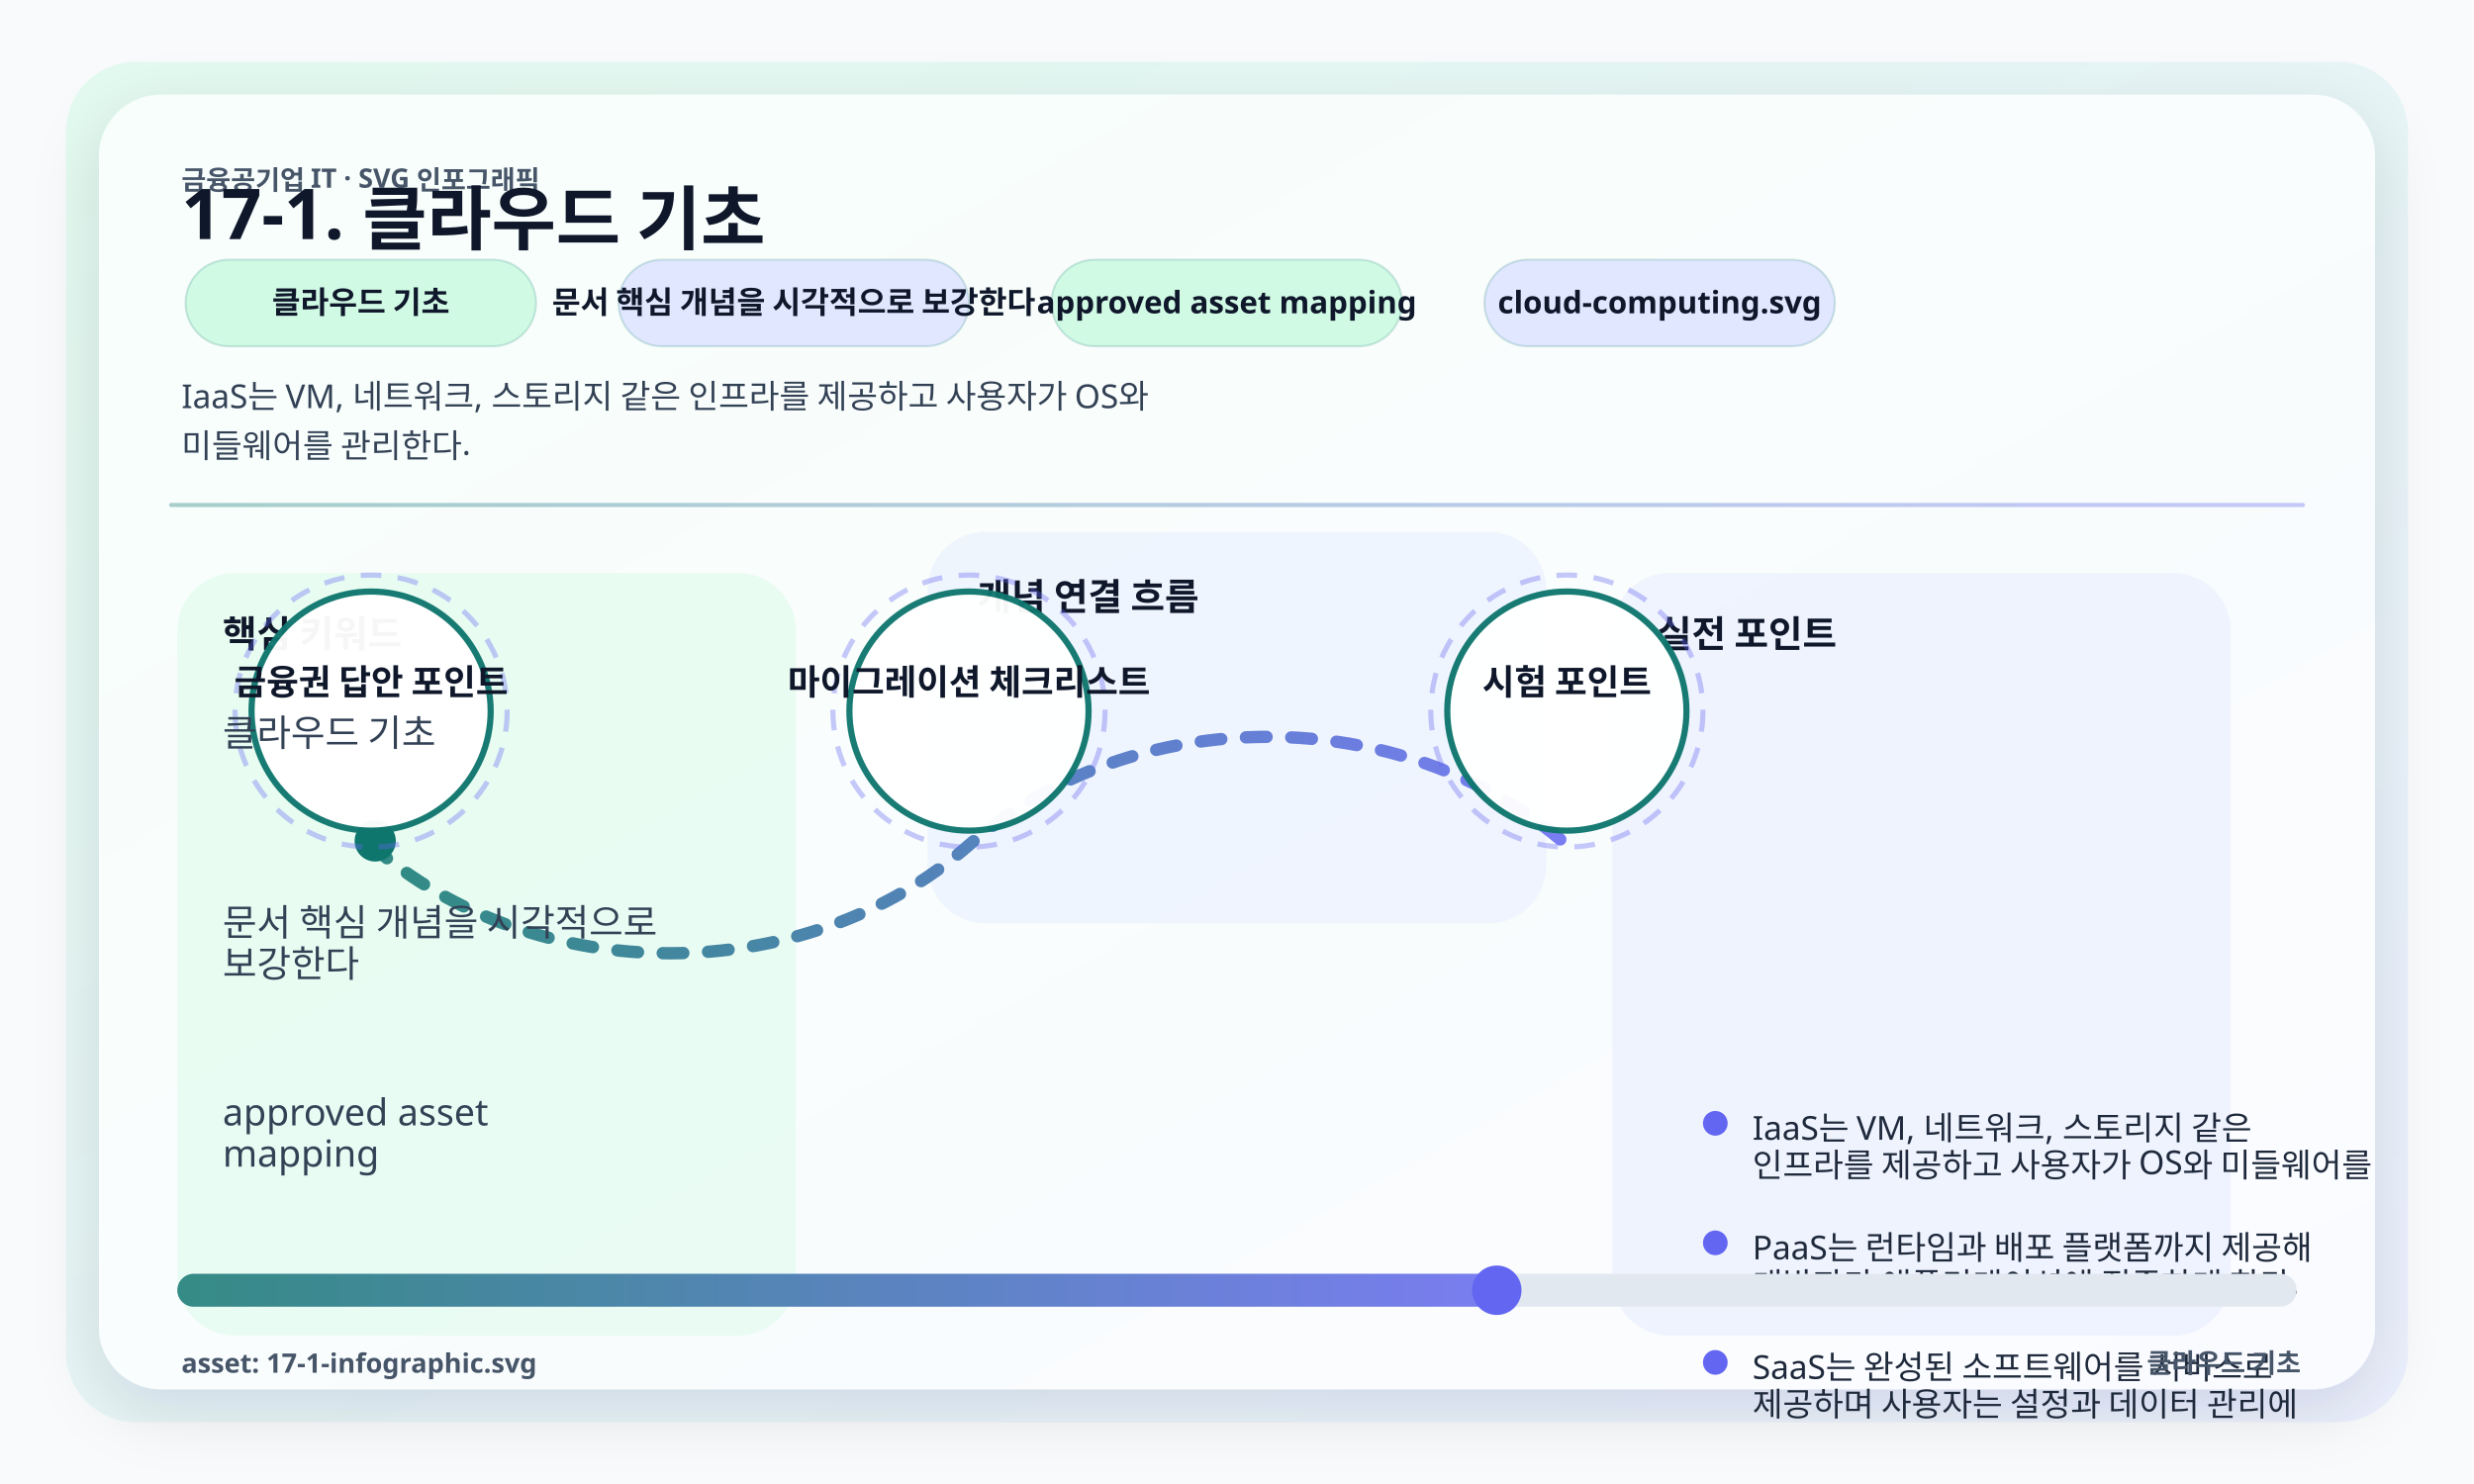
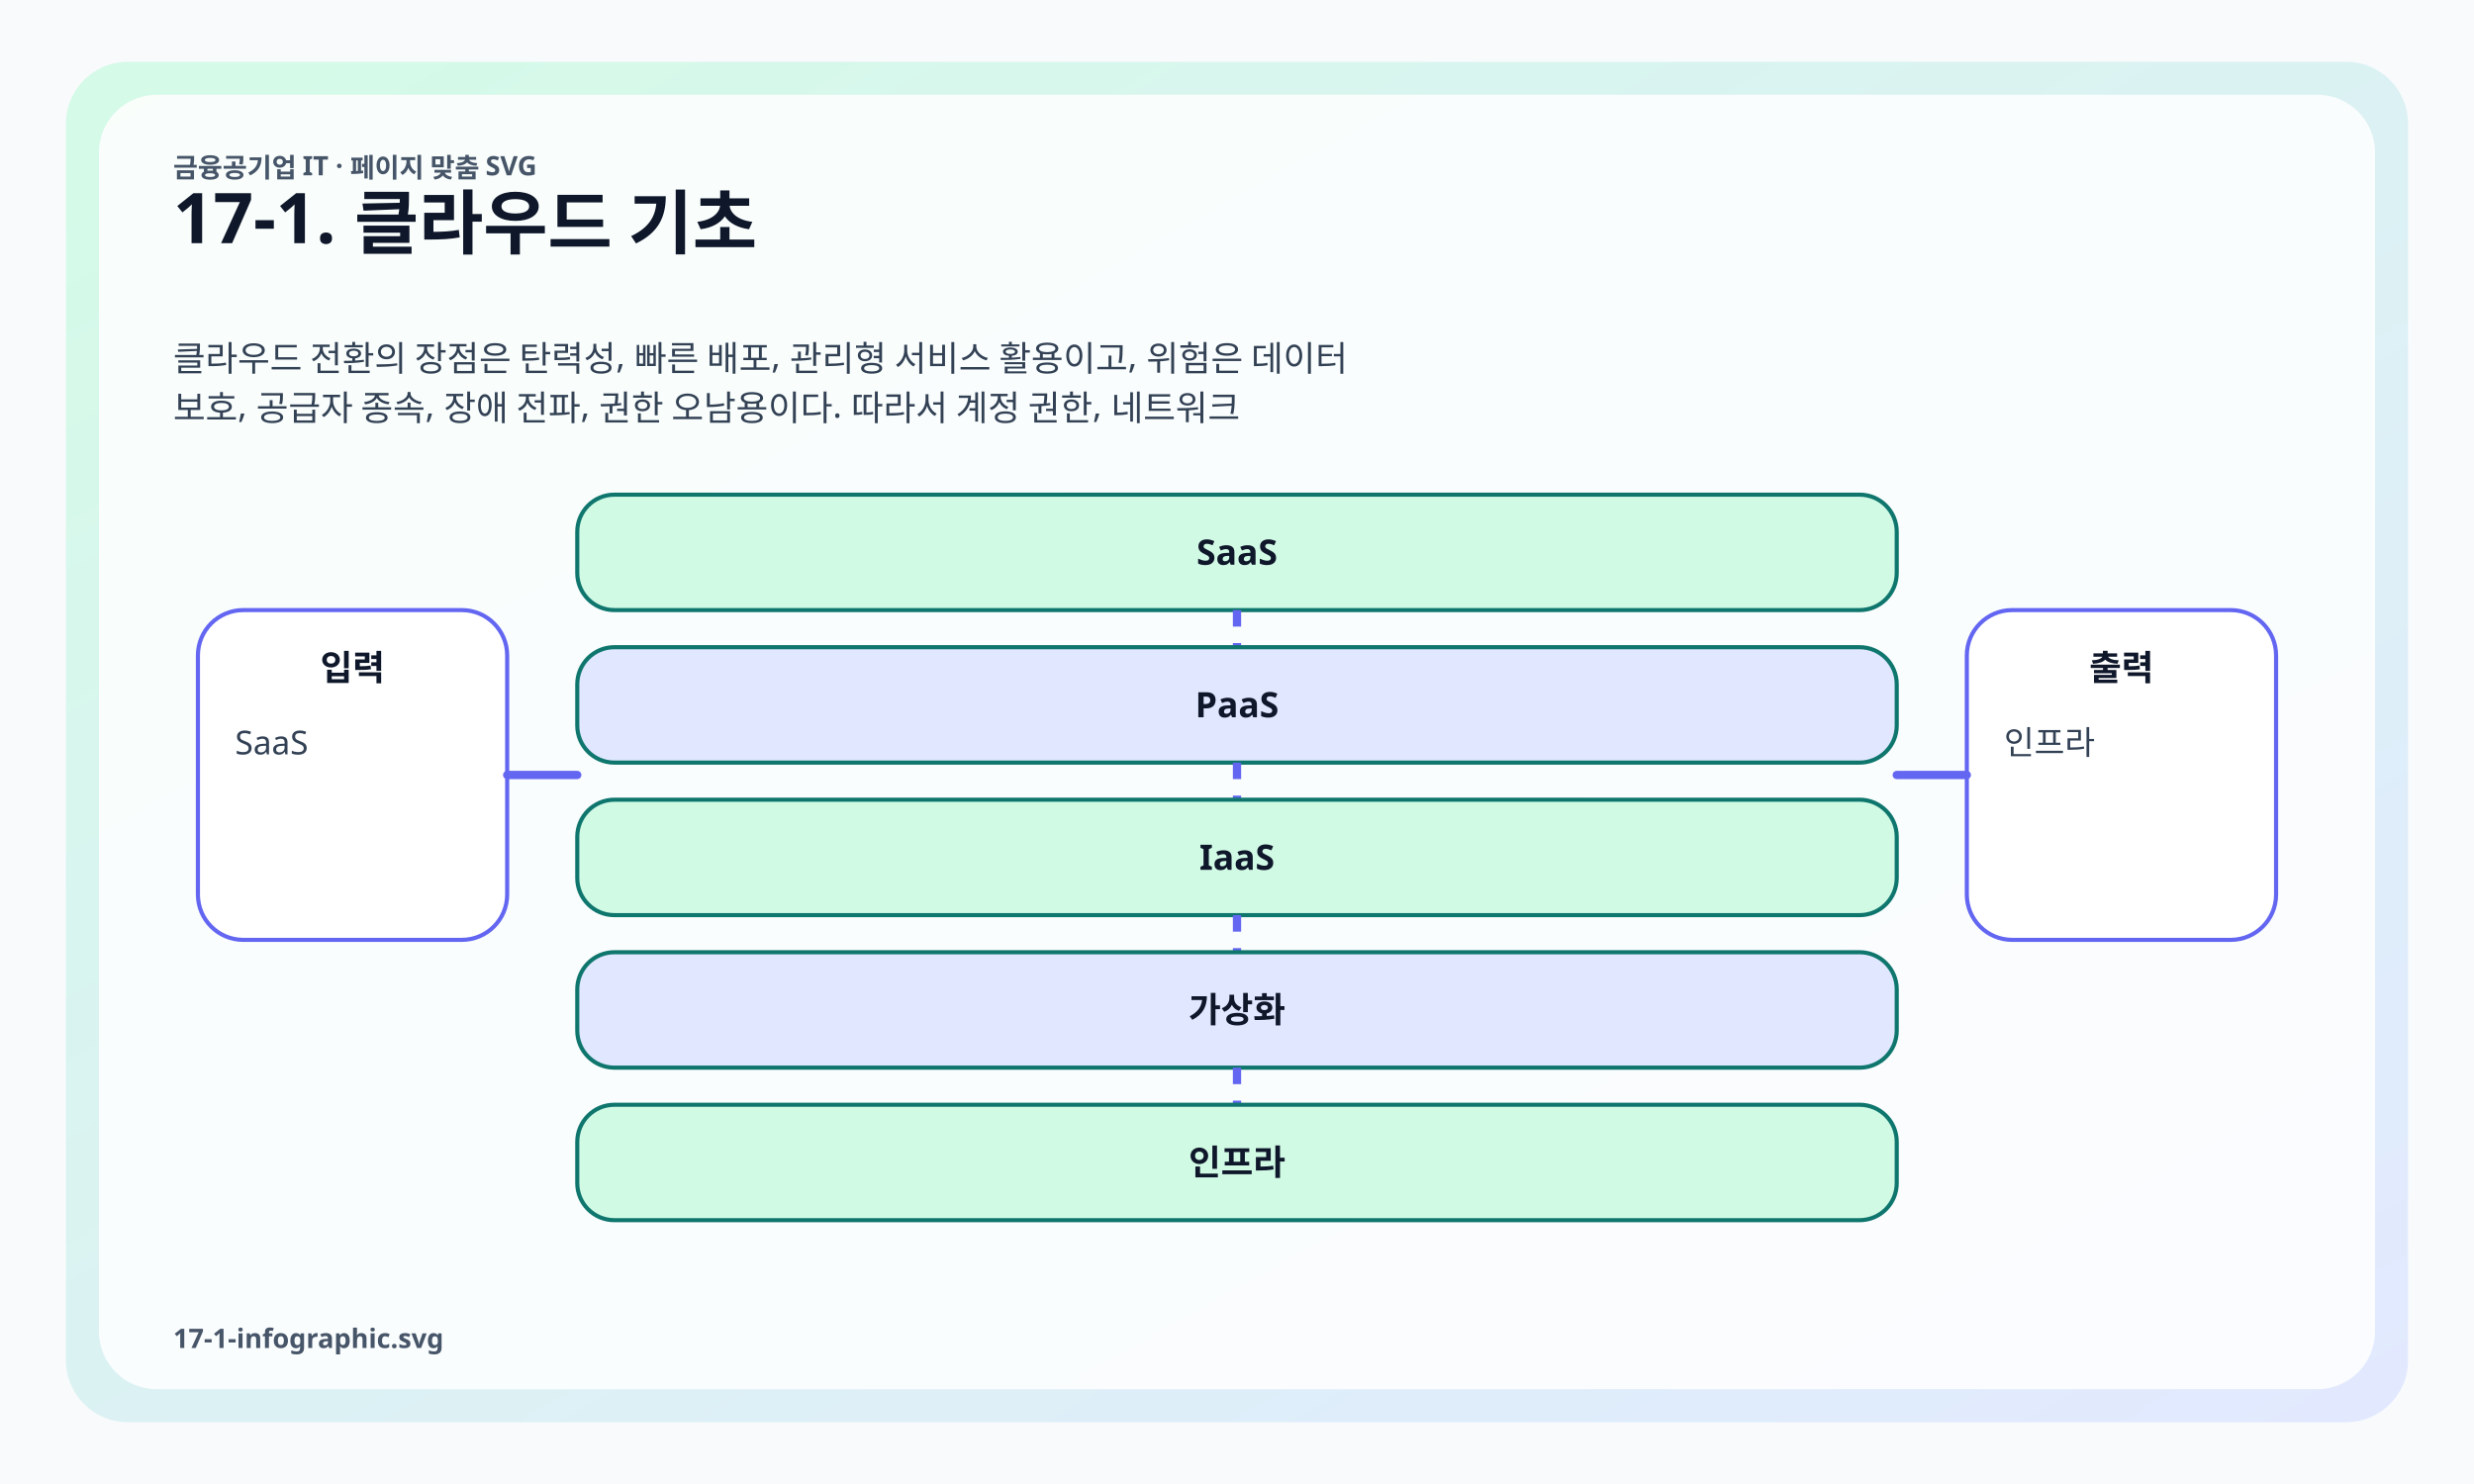
<svg xmlns="http://www.w3.org/2000/svg" width="1200" height="720" viewBox="0 0 1200 720" role="img" aria-labelledby="title desc">
  <defs>
-     <linearGradient id="bg" x1="0" y1="0" x2="1" y2="1">
+     <linearGradient id="grad-17-1-infographic.svg" x1="0" y1="0" x2="1" y2="1">
      <stop offset="0%" stop-color="#d1fae5" />
      <stop offset="100%" stop-color="#e0e7ff" />
    </linearGradient>
-     <linearGradient id="line" x1="0" y1="0" x2="1" y2="0">
+     <linearGradient id="line-17-1-infographic.svg" x1="0" y1="0" x2="1" y2="0">
      <stop offset="0%" stop-color="#0f766e" />
      <stop offset="100%" stop-color="#6366f1" />
    </linearGradient>
-     <filter id="shadow" x="-20%" y="-20%" width="140%" height="140%">
-       <feDropShadow dx="0" dy="10" stdDeviation="16" flood-color="#0f172a" flood-opacity="0.12" />
-     </filter>
    <style>
      .title { font: 700 34px 'Pretendard','Noto Sans KR',sans-serif; fill: #0f172a; }
-       .subtitle { font: 500 16px 'Pretendard','Noto Sans KR',sans-serif; fill: #334155; }
-       .section { font: 700 18px 'Pretendard','Noto Sans KR',sans-serif; fill: #0f172a; }
-       .chip { font: 700 15px 'Pretendard','Noto Sans KR',sans-serif; fill: #0f172a; }
-       .body { font: 500 18px 'Pretendard','Noto Sans KR',sans-serif; fill: #334155; }
-       .node { font: 700 17px 'Pretendard','Noto Sans KR',sans-serif; fill: #0f172a; }
-       .focus { font: 500 16px 'Pretendard','Noto Sans KR',sans-serif; fill: #1e293b; }
+       .subtitle { font: 500 17px 'Pretendard','Noto Sans KR',sans-serif; fill: #334155; }
+       .label { font: 700 17px 'Pretendard','Noto Sans KR',sans-serif; fill: #0f172a; }
+       .body { font: 500 16px 'Pretendard','Noto Sans KR',sans-serif; fill: #334155; }
      .small { font: 600 13px 'Pretendard','Noto Sans KR',sans-serif; fill: #475569; }
-       .float1 { animation: float1 7s ease-in-out infinite; }
-       .float2 { animation: float2 8s ease-in-out infinite; }
-       .float3 { animation: float3 9s ease-in-out infinite; }
-       .pulse { animation: pulse 2.4s ease-in-out infinite; transform-origin: center; }
-       @keyframes float1 { 0%,100% { transform: translateY(0px); } 50% { transform: translateY(-8px); } }
-       @keyframes float2 { 0%,100% { transform: translateY(-2px); } 50% { transform: translateY(7px); } }
-       @keyframes float3 { 0%,100% { transform: translateY(2px); } 50% { transform: translateY(-6px); } }
-       @keyframes pulse { 0%,100% { opacity: .55; transform: scale(1); } 50% { opacity: 1; transform: scale(1.35); } }
+       .cap { font: 700 14px 'Pretendard','Noto Sans KR',sans-serif; fill: #0f172a; }
    </style>
  </defs>
  <rect width="1200" height="720" fill="#f8fafc" />
-   <rect x="32" y="30" width="1136" height="660" rx="34" fill="url(#bg)" opacity="0.55" />
-   <rect x="48" y="46" width="1104" height="628" rx="30" fill="white" filter="url(#shadow)" />
-   <rect x="48" y="46" width="1104" height="628" rx="30" fill="url(#bg)" opacity="0.16" />
-   <text class="small" x="88" y="92">금융공기업 IT · SVG 인포그래픽</text>
-   <text class="title" x="88" y="116">
-     <tspan x="88" dy="0">17-1. 클라우드 기초</tspan>
+   <rect x="32" y="30" width="1136" height="660" rx="30" fill="url(#grad-17-1-infographic.svg)" opacity="0.9" />
+   <rect x="48" y="46" width="1104" height="628" rx="28" fill="white" />
+   <rect x="48" y="46" width="1104" height="628" rx="28" fill="url(#grad-17-1-infographic.svg)" opacity="0.14" />
+   <text class="small" x="84" y="86">금융공기업 IT · 페이지 맞춤 SVG</text>
+   <text class="title" x="84" y="118" text-anchor="start">
+     <tspan x="84" dy="0">17-1. 클라우드 기초</tspan>
  </text>
-   <text class="subtitle" x="88" y="198">
-     <tspan x="88" dy="0">IaaS는 VM, 네트워크, 스토리지 같은 인프라를 제공하고 사용자가 OS와</tspan>
-     <tspan x="88" dy="24">미들웨어를 관리한다.</tspan>
+   <text class="subtitle" x="84" y="180" text-anchor="start">
+     <tspan x="84" dy="0">클라우드 전환의 장점은 탄력성, 빠른 배포, 관리형 서비스 활용이고, 위험은 데이터</tspan>
+     <tspan x="84" dy="24">보호, 공급자 종속, 장애 전파, 권한 오남용이다. 따라서 계정 권한, 네트워크</tspan>
  </text>
-   <g class="float1">
-     <rect x="90" y="126" width="170" height="42" rx="21" fill="#d1fae5" stroke="#0f766e" stroke-opacity="0.18" />
-     <text class="chip" x="175" y="152" text-anchor="middle">클라우드 기초</text>
-   </g>
-   <g class="float2">
-     <rect x="300" y="126" width="170" height="42" rx="21" fill="#e0e7ff" stroke="#0f766e" stroke-opacity="0.18" />
-     <text class="chip" x="385" y="152" text-anchor="middle">문서 핵심 개념을 시각적으로 보강한다</text>
-   </g>
-   <g class="float3">
-     <rect x="510" y="126" width="170" height="42" rx="21" fill="#d1fae5" stroke="#0f766e" stroke-opacity="0.18" />
-     <text class="chip" x="595" y="152" text-anchor="middle">approved asset mapping</text>
-   </g>
-   <g class="float1">
-     <rect x="720" y="126" width="170" height="42" rx="21" fill="#e0e7ff" stroke="#0f766e" stroke-opacity="0.18" />
-     <text class="chip" x="805" y="152" text-anchor="middle">cloud-computing.svg</text>
-   </g>
-   <rect x="82" y="244" width="1036" height="2" rx="1" fill="url(#line)" opacity="0.35" />
-   <rect x="86" y="278" width="300" height="370" rx="28" fill="#d1fae5" opacity="0.42" />
-   <rect x="450" y="258" width="300" height="190" rx="28" fill="#e0e7ff" opacity="0.38" />
-   <rect x="782" y="278" width="300" height="370" rx="28" fill="#e0e7ff" opacity="0.42" />
-   <text class="section" x="108" y="314">핵심 키워드</text>
-   <text class="section" x="474" y="296">개념 연결 흐름</text>
-   <text class="section" x="804" y="314">실전 포인트</text>
-   <path d="M 180 410 C 260 480, 390 480, 470 410 S 680 340, 760 410" fill="none" stroke="url(#line)" stroke-width="6" stroke-linecap="round" opacity="0.85" stroke-dasharray="10 12">
-     <animate attributeName="stroke-dashoffset" from="0" to="-220" dur="8s" repeatCount="indefinite" />
-   </path>
-   <circle cx="182" cy="408" r="10" fill="#0f766e">
-     <animateMotion dur="8s" repeatCount="indefinite" rotate="auto">
-       <mpath href="#route" />
-     </animateMotion>
-   </circle>
-   <path id="route" d="M 180 410 C 260 480, 390 480, 470 410 S 680 340, 760 410" fill="none" />
-   <g>
-     <circle cx="180" cy="345" r="58" fill="white" stroke="#0f766e" stroke-width="3" opacity="0.96" />
-     <circle cx="180" cy="345" r="66" fill="none" stroke="#6366f1" stroke-opacity="0.35" stroke-width="2.5" stroke-dasharray="10 8">
-       <animate attributeName="stroke-dashoffset" from="0" to="-180" dur="7s" begin="0.0s" repeatCount="indefinite" />
-     </circle>
-     <text class="node" x="180" text-anchor="middle" y="337">
-       <tspan x="180" text-anchor="middle" dy="0">금융권 답안 포인트</tspan>
-     </text>
-   </g>
-   <g>
-     <circle cx="470" cy="345" r="58" fill="white" stroke="#0f766e" stroke-width="3" opacity="0.96" />
-     <circle cx="470" cy="345" r="66" fill="none" stroke="#6366f1" stroke-opacity="0.35" stroke-width="2.5" stroke-dasharray="10 8">
-       <animate attributeName="stroke-dashoffset" from="0" to="-180" dur="7s" begin="0.7s" repeatCount="indefinite" />
-     </circle>
-     <text class="node" x="470" text-anchor="middle" y="337">
-       <tspan x="470" text-anchor="middle" dy="0">마이그레이션 체크리스트</tspan>
-     </text>
-   </g>
-   <g>
-     <circle cx="760" cy="345" r="58" fill="white" stroke="#0f766e" stroke-width="3" opacity="0.96" />
-     <circle cx="760" cy="345" r="66" fill="none" stroke="#6366f1" stroke-opacity="0.35" stroke-width="2.5" stroke-dasharray="10 8">
-       <animate attributeName="stroke-dashoffset" from="0" to="-180" dur="7s" begin="1.4s" repeatCount="indefinite" />
-     </circle>
-     <text class="node" x="760" text-anchor="middle" y="337">
-       <tspan x="760" text-anchor="middle" dy="0">시험 포인트</tspan>
-     </text>
-   </g>
-   <text class="body" x="108" y="362">
-     <tspan x="108" dy="0">클라우드 기초</tspan>
+   <rect x="280" y="240" width="640" height="56" rx="18" fill="#d1fae5" stroke="#0f766e" stroke-width="2" />
+   <text class="label" x="600" y="274" text-anchor="middle">
+     <tspan x="600" dy="0">SaaS</tspan>
  </text>
-   <text class="body" x="108" y="454">
-     <tspan x="108" dy="0">문서 핵심 개념을 시각적으로</tspan>
-     <tspan x="108" dy="20">보강한다</tspan>
+   <line x1="600" y1="296" x2="600" y2="314" stroke="#6366f1" stroke-width="4" stroke-dasharray="8 8">
+     <animate attributeName="stroke-dashoffset" from="0" to="-40" dur="4s" repeatCount="indefinite" />
+   </line>
+   <rect x="280" y="314" width="640" height="56" rx="18" fill="#e0e7ff" stroke="#0f766e" stroke-width="2" />
+   <text class="label" x="600" y="348" text-anchor="middle">
+     <tspan x="600" dy="0">PaaS</tspan>
  </text>
-   <text class="body" x="108" y="546">
-     <tspan x="108" dy="0">approved asset</tspan>
-     <tspan x="108" dy="20">mapping</tspan>
+   <line x1="600" y1="370" x2="600" y2="388" stroke="#6366f1" stroke-width="4" stroke-dasharray="8 8">
+     <animate attributeName="stroke-dashoffset" from="0" to="-40" dur="4s" repeatCount="indefinite" />
+   </line>
+   <rect x="280" y="388" width="640" height="56" rx="18" fill="#d1fae5" stroke="#0f766e" stroke-width="2" />
+   <text class="label" x="600" y="422" text-anchor="middle">
+     <tspan x="600" dy="0">IaaS</tspan>
  </text>
-   <circle cx="832" cy="545" r="6" fill="#6366f1" class="pulse" style="animation-delay:0.0s" />
-   <text class="focus" x="850" y="553">
-     <tspan x="850" dy="0">IaaS는 VM, 네트워크, 스토리지 같은</tspan>
-     <tspan x="850" dy="18">인프라를 제공하고 사용자가 OS와 미들웨어를</tspan>
+   <line x1="600" y1="444" x2="600" y2="462" stroke="#6366f1" stroke-width="4" stroke-dasharray="8 8">
+     <animate attributeName="stroke-dashoffset" from="0" to="-40" dur="4s" repeatCount="indefinite" />
+   </line>
+   <rect x="280" y="462" width="640" height="56" rx="18" fill="#e0e7ff" stroke="#0f766e" stroke-width="2" />
+   <text class="label" x="600" y="496" text-anchor="middle">
+     <tspan x="600" dy="0">가상화</tspan>
  </text>
-   <circle cx="832" cy="603" r="6" fill="#6366f1" class="pulse" style="animation-delay:0.45s" />
-   <text class="focus" x="850" y="611">
-     <tspan x="850" dy="0">PaaS는 런타임과 배포 플랫폼까지 제공해</tspan>
-     <tspan x="850" dy="18">개발자가 애플리케이션에 집중하게 한다.</tspan>
+   <line x1="600" y1="518" x2="600" y2="536" stroke="#6366f1" stroke-width="4" stroke-dasharray="8 8">
+     <animate attributeName="stroke-dashoffset" from="0" to="-40" dur="4s" repeatCount="indefinite" />
+   </line>
+   <rect x="280" y="536" width="640" height="56" rx="18" fill="#d1fae5" stroke="#0f766e" stroke-width="2" />
+   <text class="label" x="600" y="570" text-anchor="middle">
+     <tspan x="600" dy="0">인프라</tspan>
  </text>
-   <circle cx="832" cy="661" r="6" fill="#6366f1" class="pulse" style="animation-delay:0.9s" />
-   <text class="focus" x="850" y="669">
-     <tspan x="850" dy="0">SaaS는 완성된 소프트웨어를 서비스로</tspan>
-     <tspan x="850" dy="18">제공하며 사용자는 설정과 데이터 관리에</tspan>
+   <rect x="96" y="296" width="150" height="160" rx="22" fill="#ffffff" stroke="#6366f1" stroke-width="2" />
+   <text class="label" x="171" y="330" text-anchor="middle">
+     <tspan x="171" dy="0">입력</tspan>
  </text>
-   <rect x="86" y="618" width="1028" height="16" rx="8" fill="#e2e8f0" />
-   <rect x="86" y="618" width="640" height="16" rx="8" fill="url(#line)" opacity="0.82">
-     <animate attributeName="width" values="420;860;420" dur="10s" repeatCount="indefinite" />
-   </rect>
-   <circle cx="726" cy="626" r="12" fill="#6366f1" class="pulse" />
-   <text class="small" x="88" y="666">asset: 17-1-infographic.svg</text>
-   <text class="small" x="1116" y="666" text-anchor="end">클라우드 기초</text>
+   <text class="body" x="114" y="366" text-anchor="start">
+     <tspan x="114" dy="0">SaaS</tspan>
+   </text>
+   <rect x="954" y="296" width="150" height="160" rx="22" fill="#ffffff" stroke="#6366f1" stroke-width="2" />
+   <text class="label" x="1029" y="330" text-anchor="middle">
+     <tspan x="1029" dy="0">출력</tspan>
+   </text>
+   <text class="body" x="972" y="366" text-anchor="start">
+     <tspan x="972" dy="0">인프라</tspan>
+   </text>
+   <line x1="246" y1="376" x2="280" y2="376" stroke="#6366f1" stroke-width="4" stroke-linecap="round" marker-end="url(#arrow)" />
+   <line x1="920" y1="376" x2="954" y2="376" stroke="#6366f1" stroke-width="4" stroke-linecap="round" marker-end="url(#arrow)" />
+   <text class="small" x="84" y="654">17-1-infographic.svg</text>
</svg>
